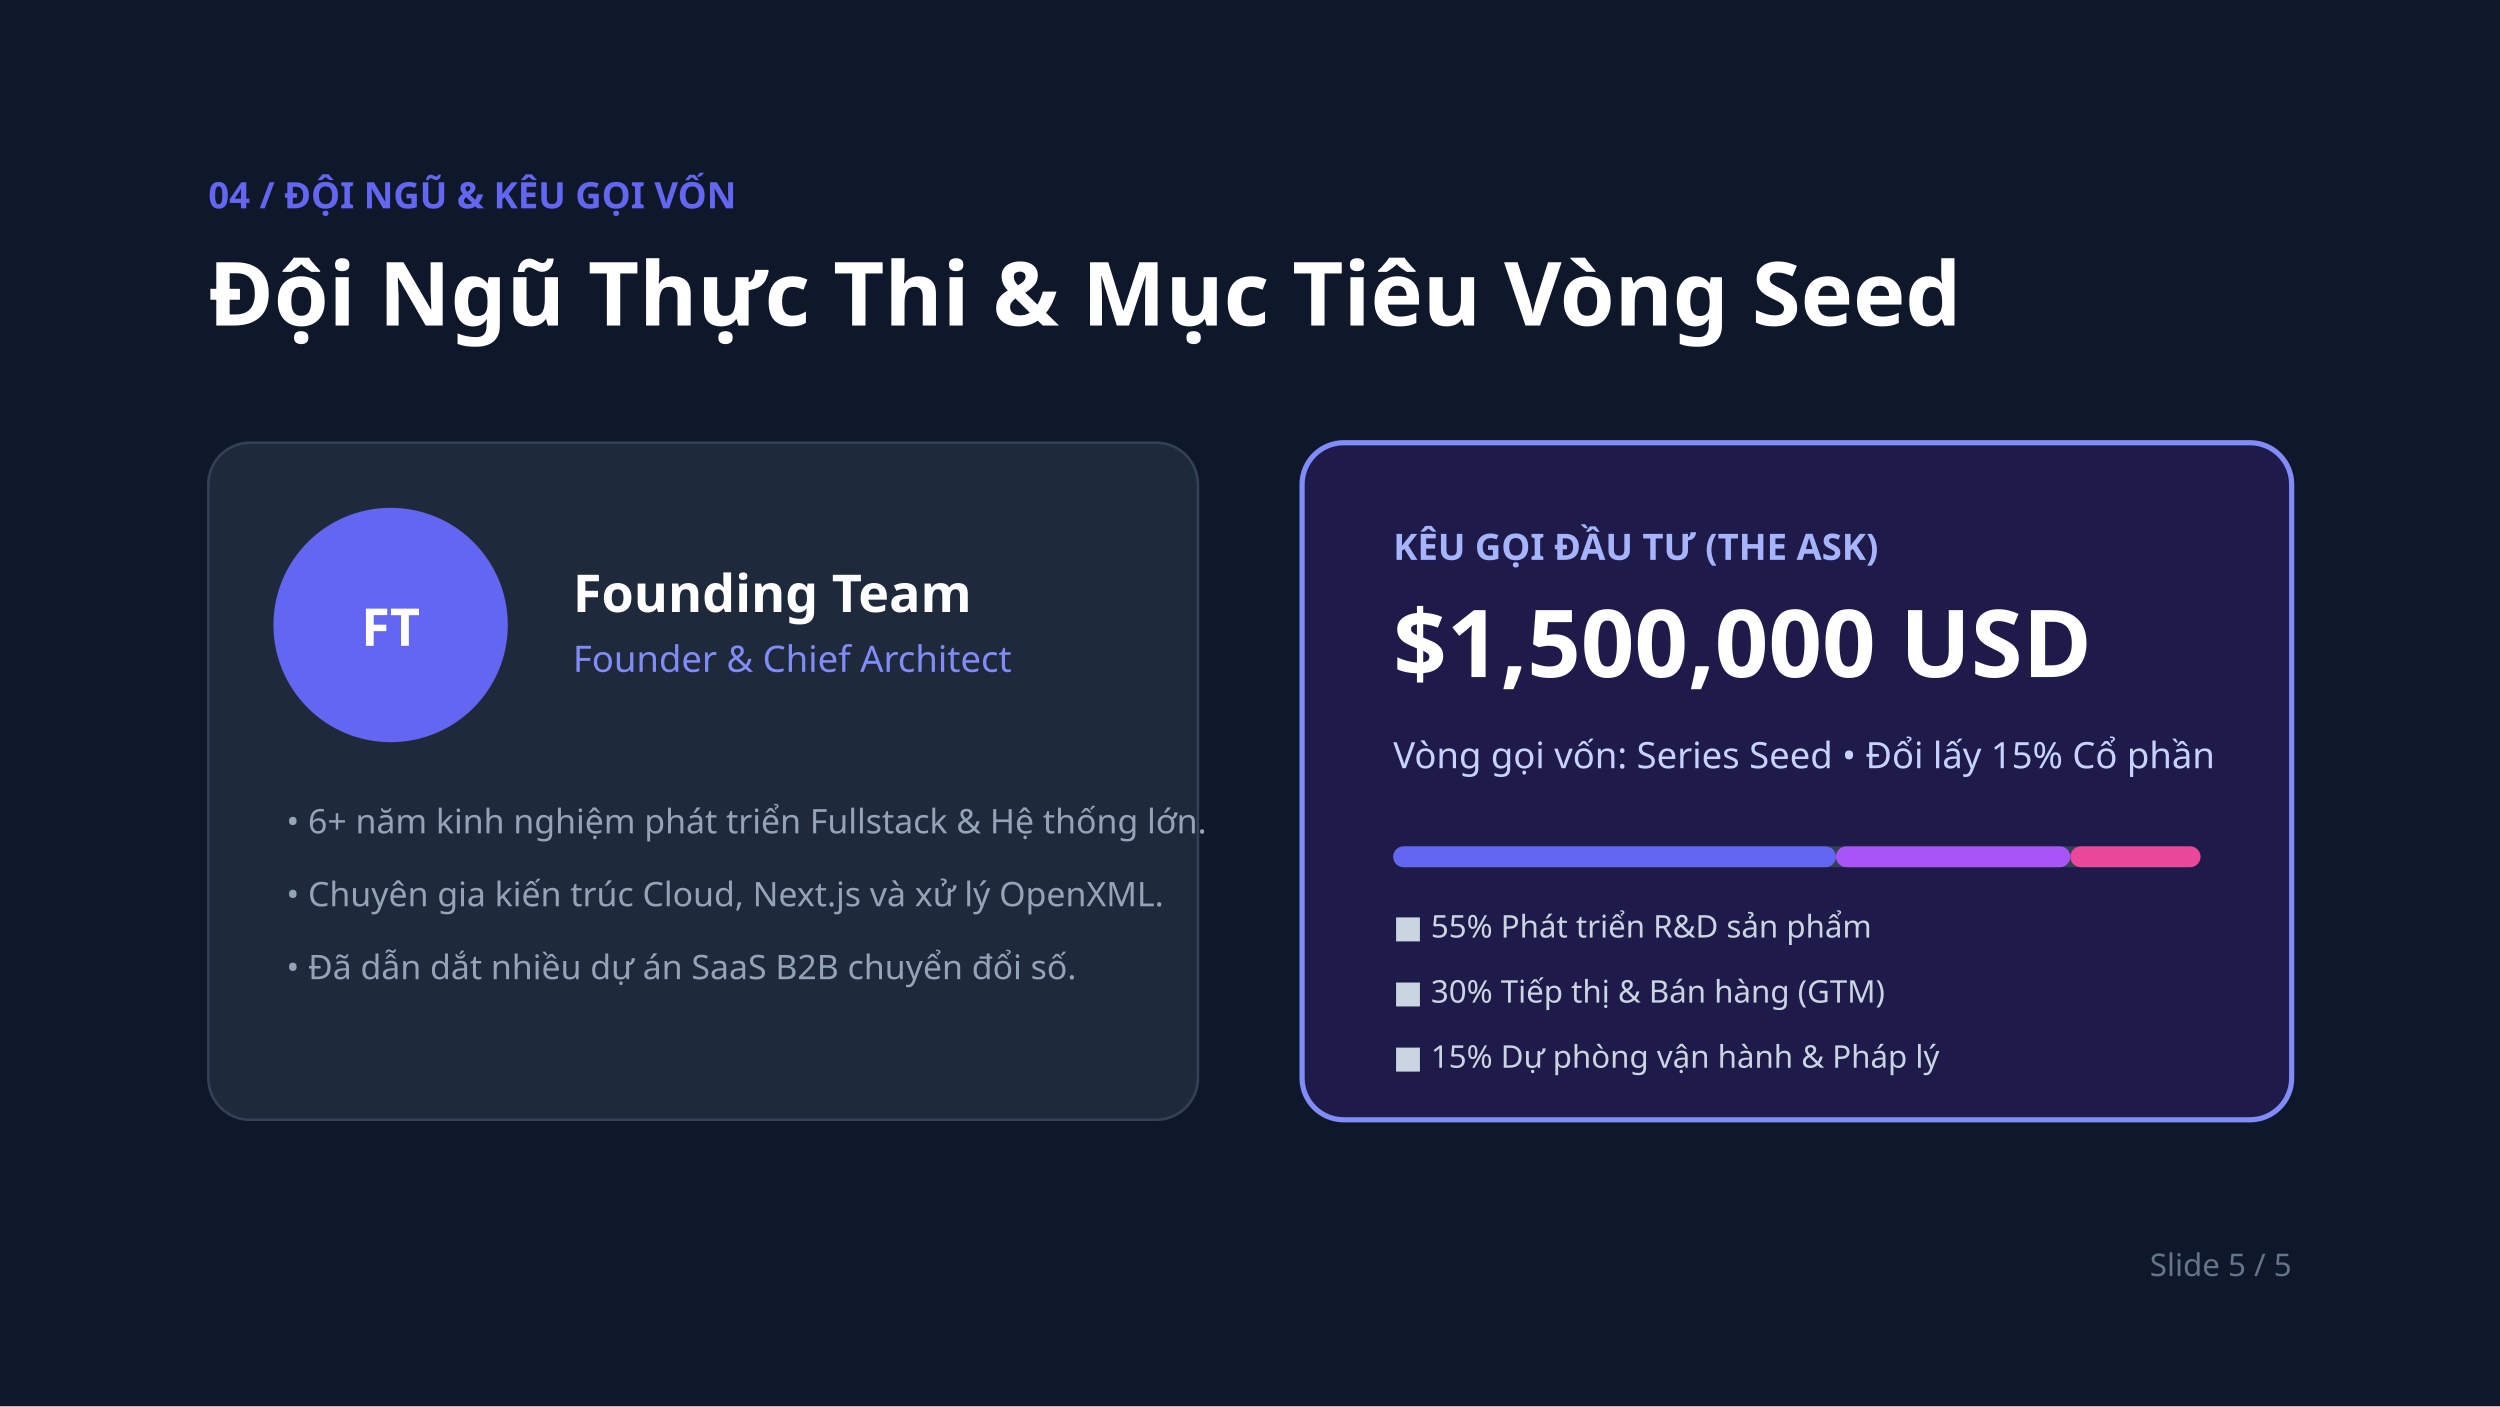
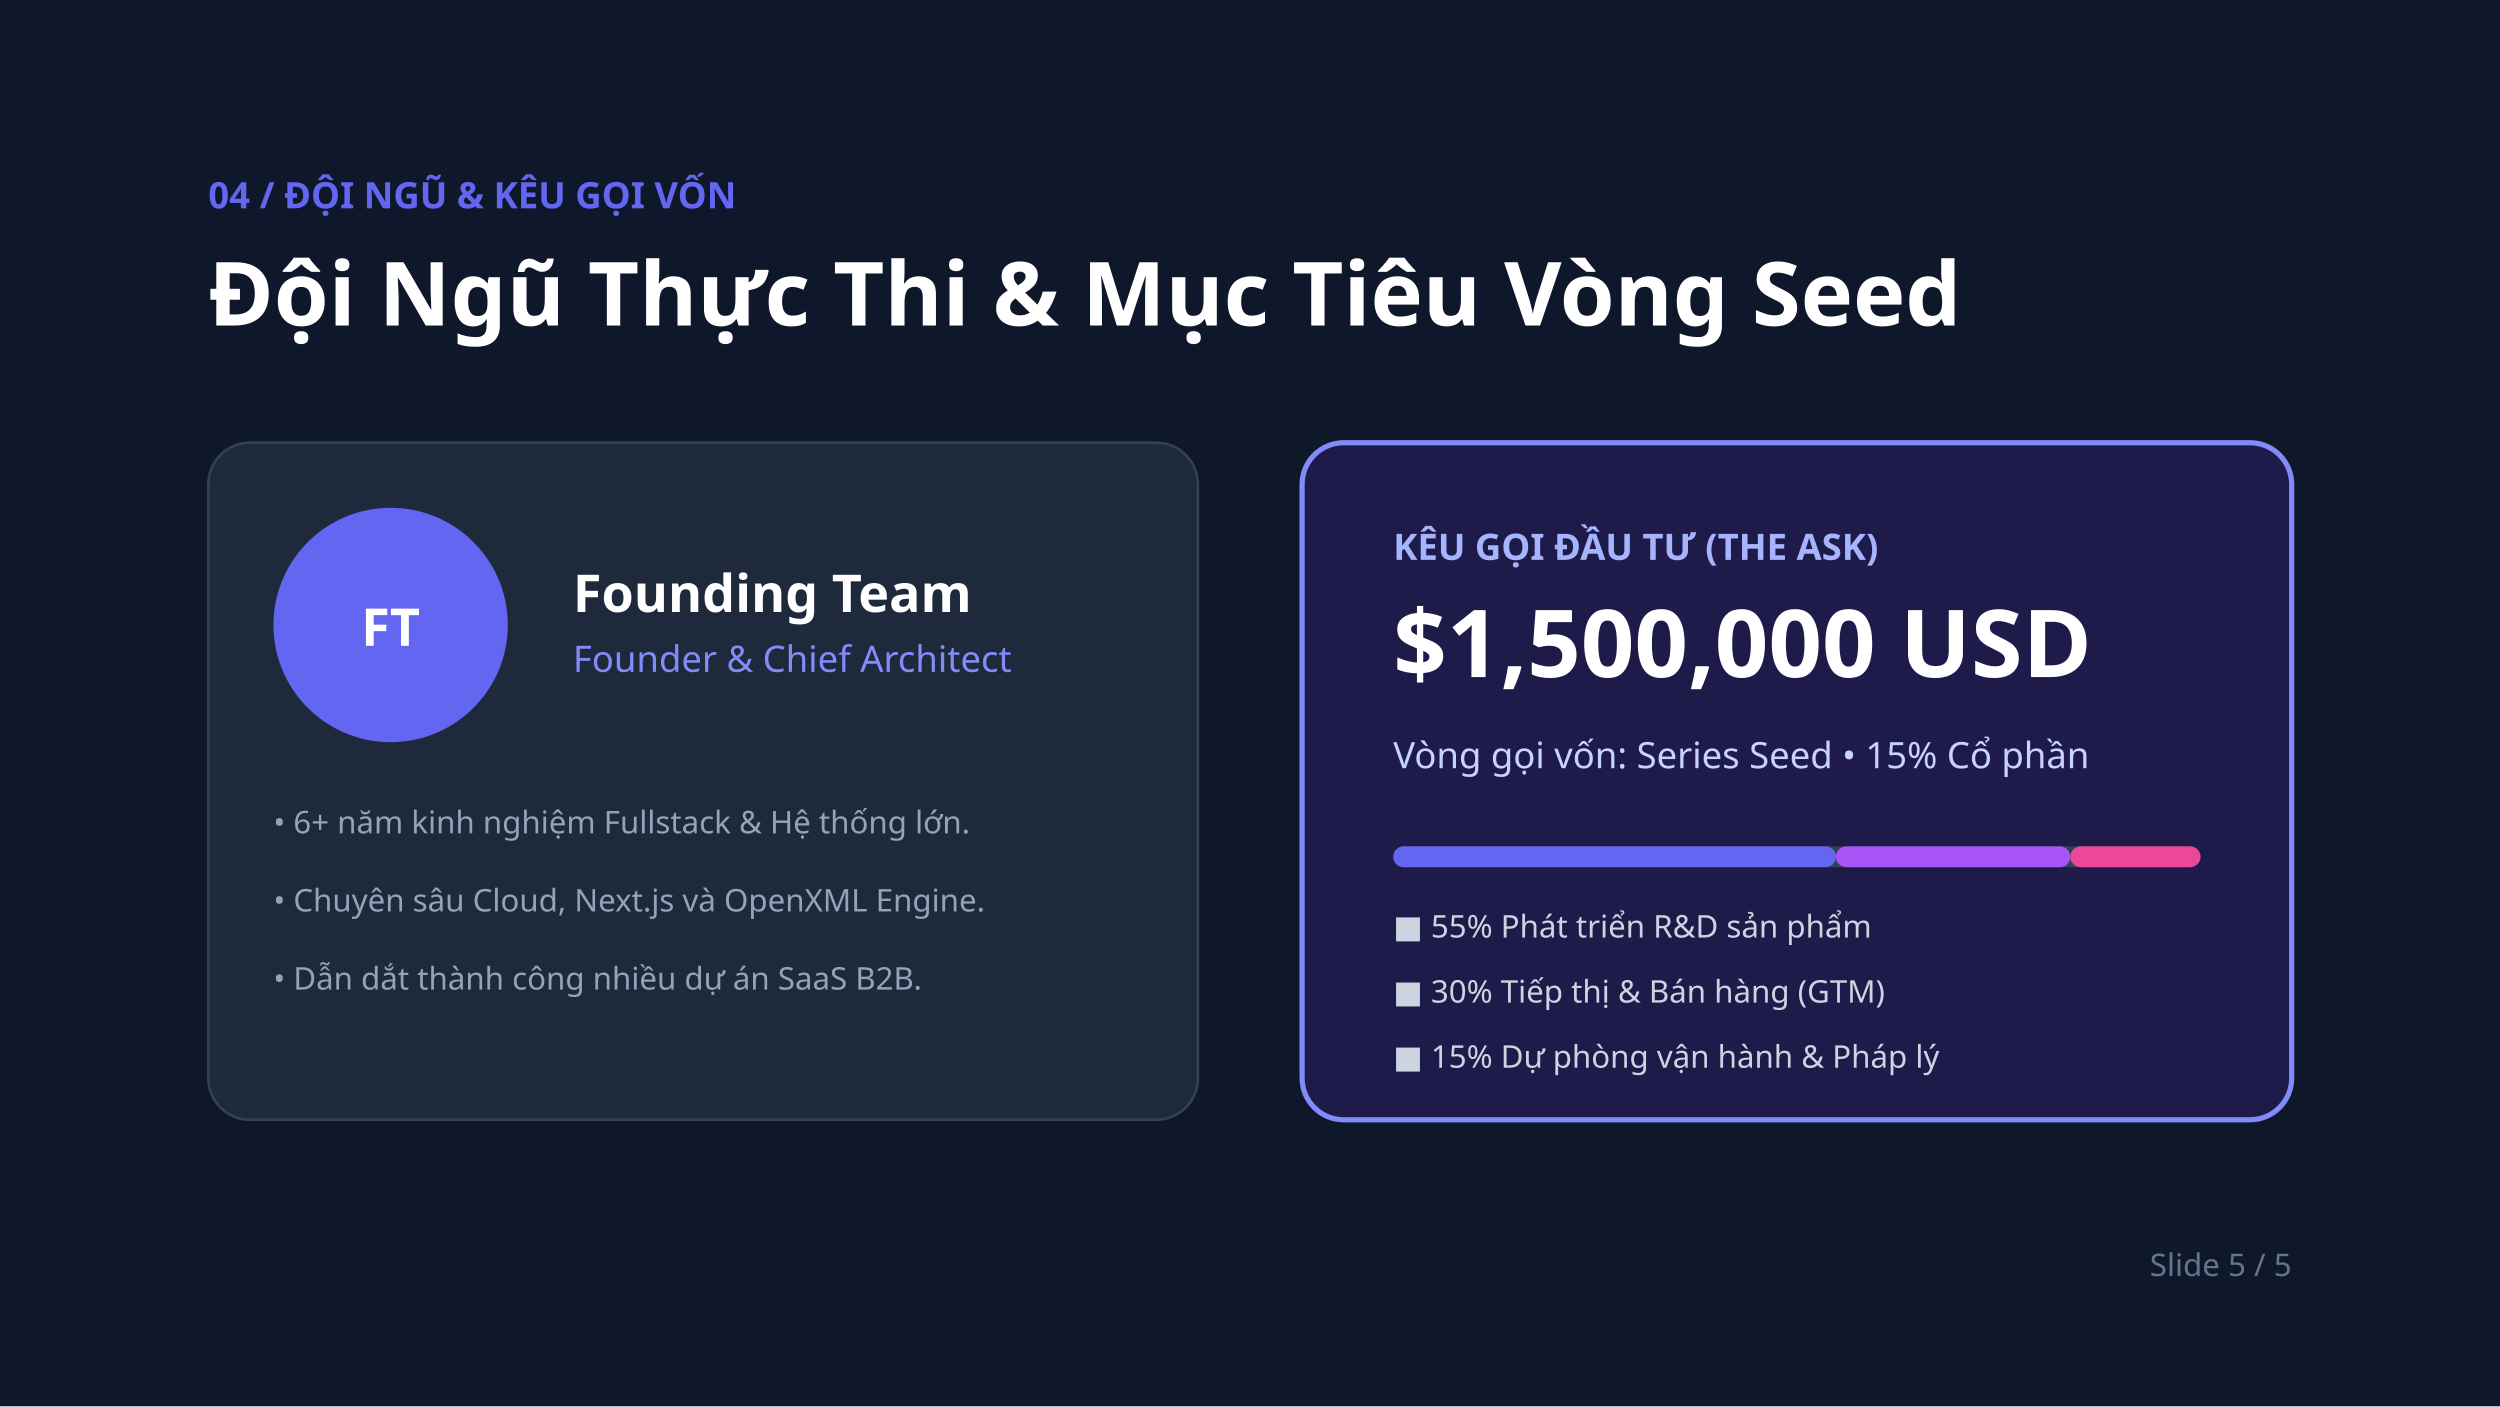
<svg xmlns="http://www.w3.org/2000/svg" viewBox="0 0 960 540" width="100%" height="100%">
  <rect width="100%" height="100%" fill="#0f172a" />
  <text x="80" y="80" font-size="14" font-family="sans-serif" font-weight="bold" fill="#6366f1">04 / ĐỘI NGŨ &amp; KÊU GỌI VỐN</text>
  <text x="80" y="125" font-size="34" font-family="sans-serif" font-weight="800" fill="#ffffff">Đội Ngũ Thực Thi &amp; Mục Tiêu Vòng Seed</text>
  <rect x="80" y="170" width="380" height="260" rx="16" fill="#1e293b" stroke="#334155" stroke-width="1" />
  <circle cx="150" cy="240" r="45" fill="#6366f1" />
  <text x="150" y="248" font-size="20" font-family="sans-serif" font-weight="bold" fill="#ffffff" text-anchor="middle">FT</text>
  <text x="220" y="235" font-size="20" font-family="sans-serif" font-weight="bold" fill="#ffffff">Founding Team</text>
  <text x="220" y="258" font-size="14" font-family="sans-serif" fill="#818cf8">Founder &amp; Chief Architect</text>
-   <text x="110" y="320" font-size="13" font-family="sans-serif" fill="#94a3b8">• 6+ năm kinh nghiệm phát triển Fullstack &amp; Hệ thống lớn.</text>
-   <text x="110" y="348" font-size="13" font-family="sans-serif" fill="#94a3b8">• Chuyên gia kiến trúc Cloud, Next.js và xử lý OpenXML.</text>
-   <text x="110" y="376" font-size="13" font-family="sans-serif" fill="#94a3b8">• Đã dẫn dắt nhiều dự án SaaS B2B chuyển đổi số.</text>
+   <text x="105" y="320" font-size="12" font-family="sans-serif" fill="#94a3b8">• 6+ năm kinh nghiệm Fullstack &amp; Hệ thống lớn.</text>
+   <text x="105" y="350" font-size="12" font-family="sans-serif" fill="#94a3b8">• Chuyên sâu Cloud, Next.js và OpenXML Engine.</text>
+   <text x="105" y="380" font-size="12" font-family="sans-serif" fill="#94a3b8">• Dẫn dắt thành công nhiều dự án SaaS B2B.</text>
  <rect x="500" y="170" width="380" height="260" rx="16" fill="#1e1b4b" stroke="#818cf8" stroke-width="2" />
  <text x="535" y="215" font-size="14" font-family="sans-serif" font-weight="bold" fill="#a5b4fc">KÊU GỌI ĐẦU TƯ (THE ASK)</text>
  <text x="535" y="260" font-size="36" font-family="sans-serif" font-weight="900" fill="#ffffff">$1,500,000 USD</text>
-   <text x="535" y="295" font-size="14" font-family="sans-serif" fill="#c7d2fe">Vòng gọi vốn: Series Seed • Đổi lấy 15% Cổ phần</text>
+   <text x="535" y="295" font-size="14" font-family="sans-serif" fill="#c7d2fe">Vòng gọi vốn: Series Seed • 15% Cổ phần</text>
  <rect x="535" y="325" width="310" height="8" rx="4" fill="#334155" />
  <rect x="535" y="325" width="170" height="8" rx="4" fill="#6366f1" />
  <rect x="705" y="325" width="90" height="8" rx="4" fill="#a855f7" />
  <rect x="795" y="325" width="50" height="8" rx="4" fill="#ec4899" />
  <text x="535" y="360" font-size="12" font-family="sans-serif" fill="#cbd5e1">■ 55% Phát triển R&amp;D sản phẩm</text>
  <text x="535" y="385" font-size="12" font-family="sans-serif" fill="#cbd5e1">■ 30% Tiếp thị &amp; Bán hàng (GTM)</text>
  <text x="535" y="410" font-size="12" font-family="sans-serif" fill="#cbd5e1">■ 15% Dự phòng vận hành &amp; Pháp lý</text>
  <text x="880" y="490" font-size="12" font-family="sans-serif" fill="#64748b" text-anchor="end">Slide 5 / 5</text>
</svg>
